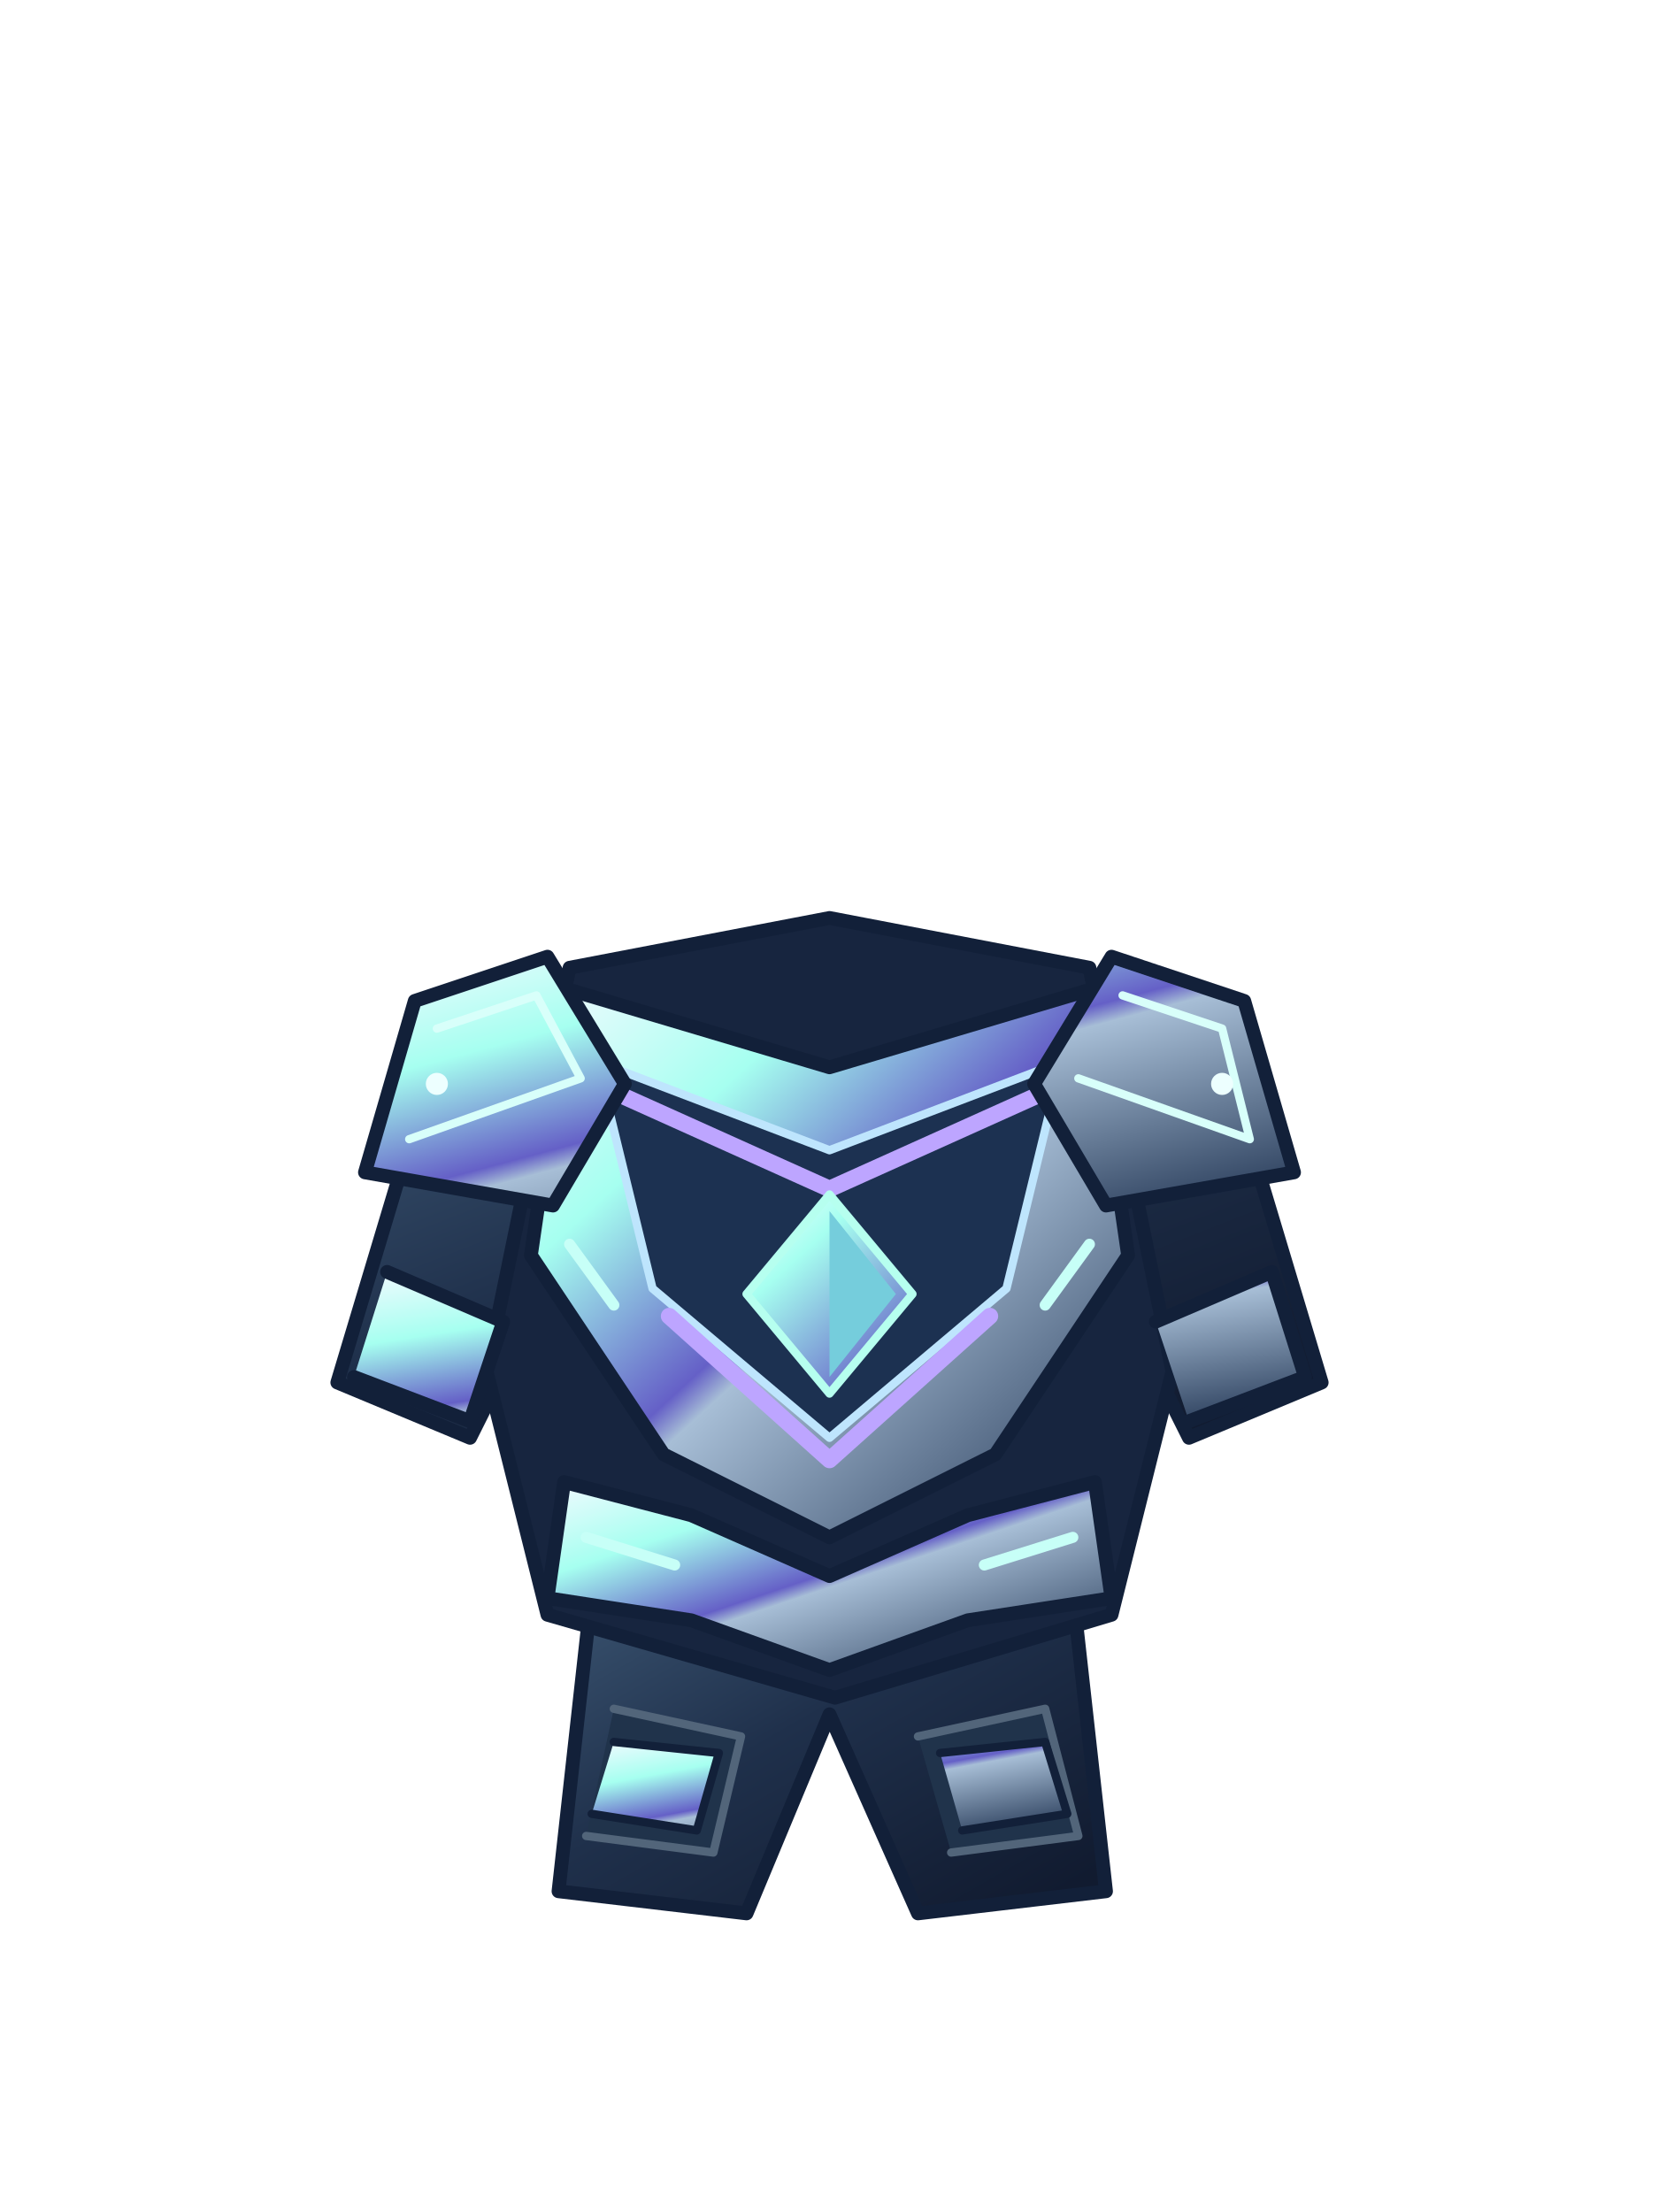
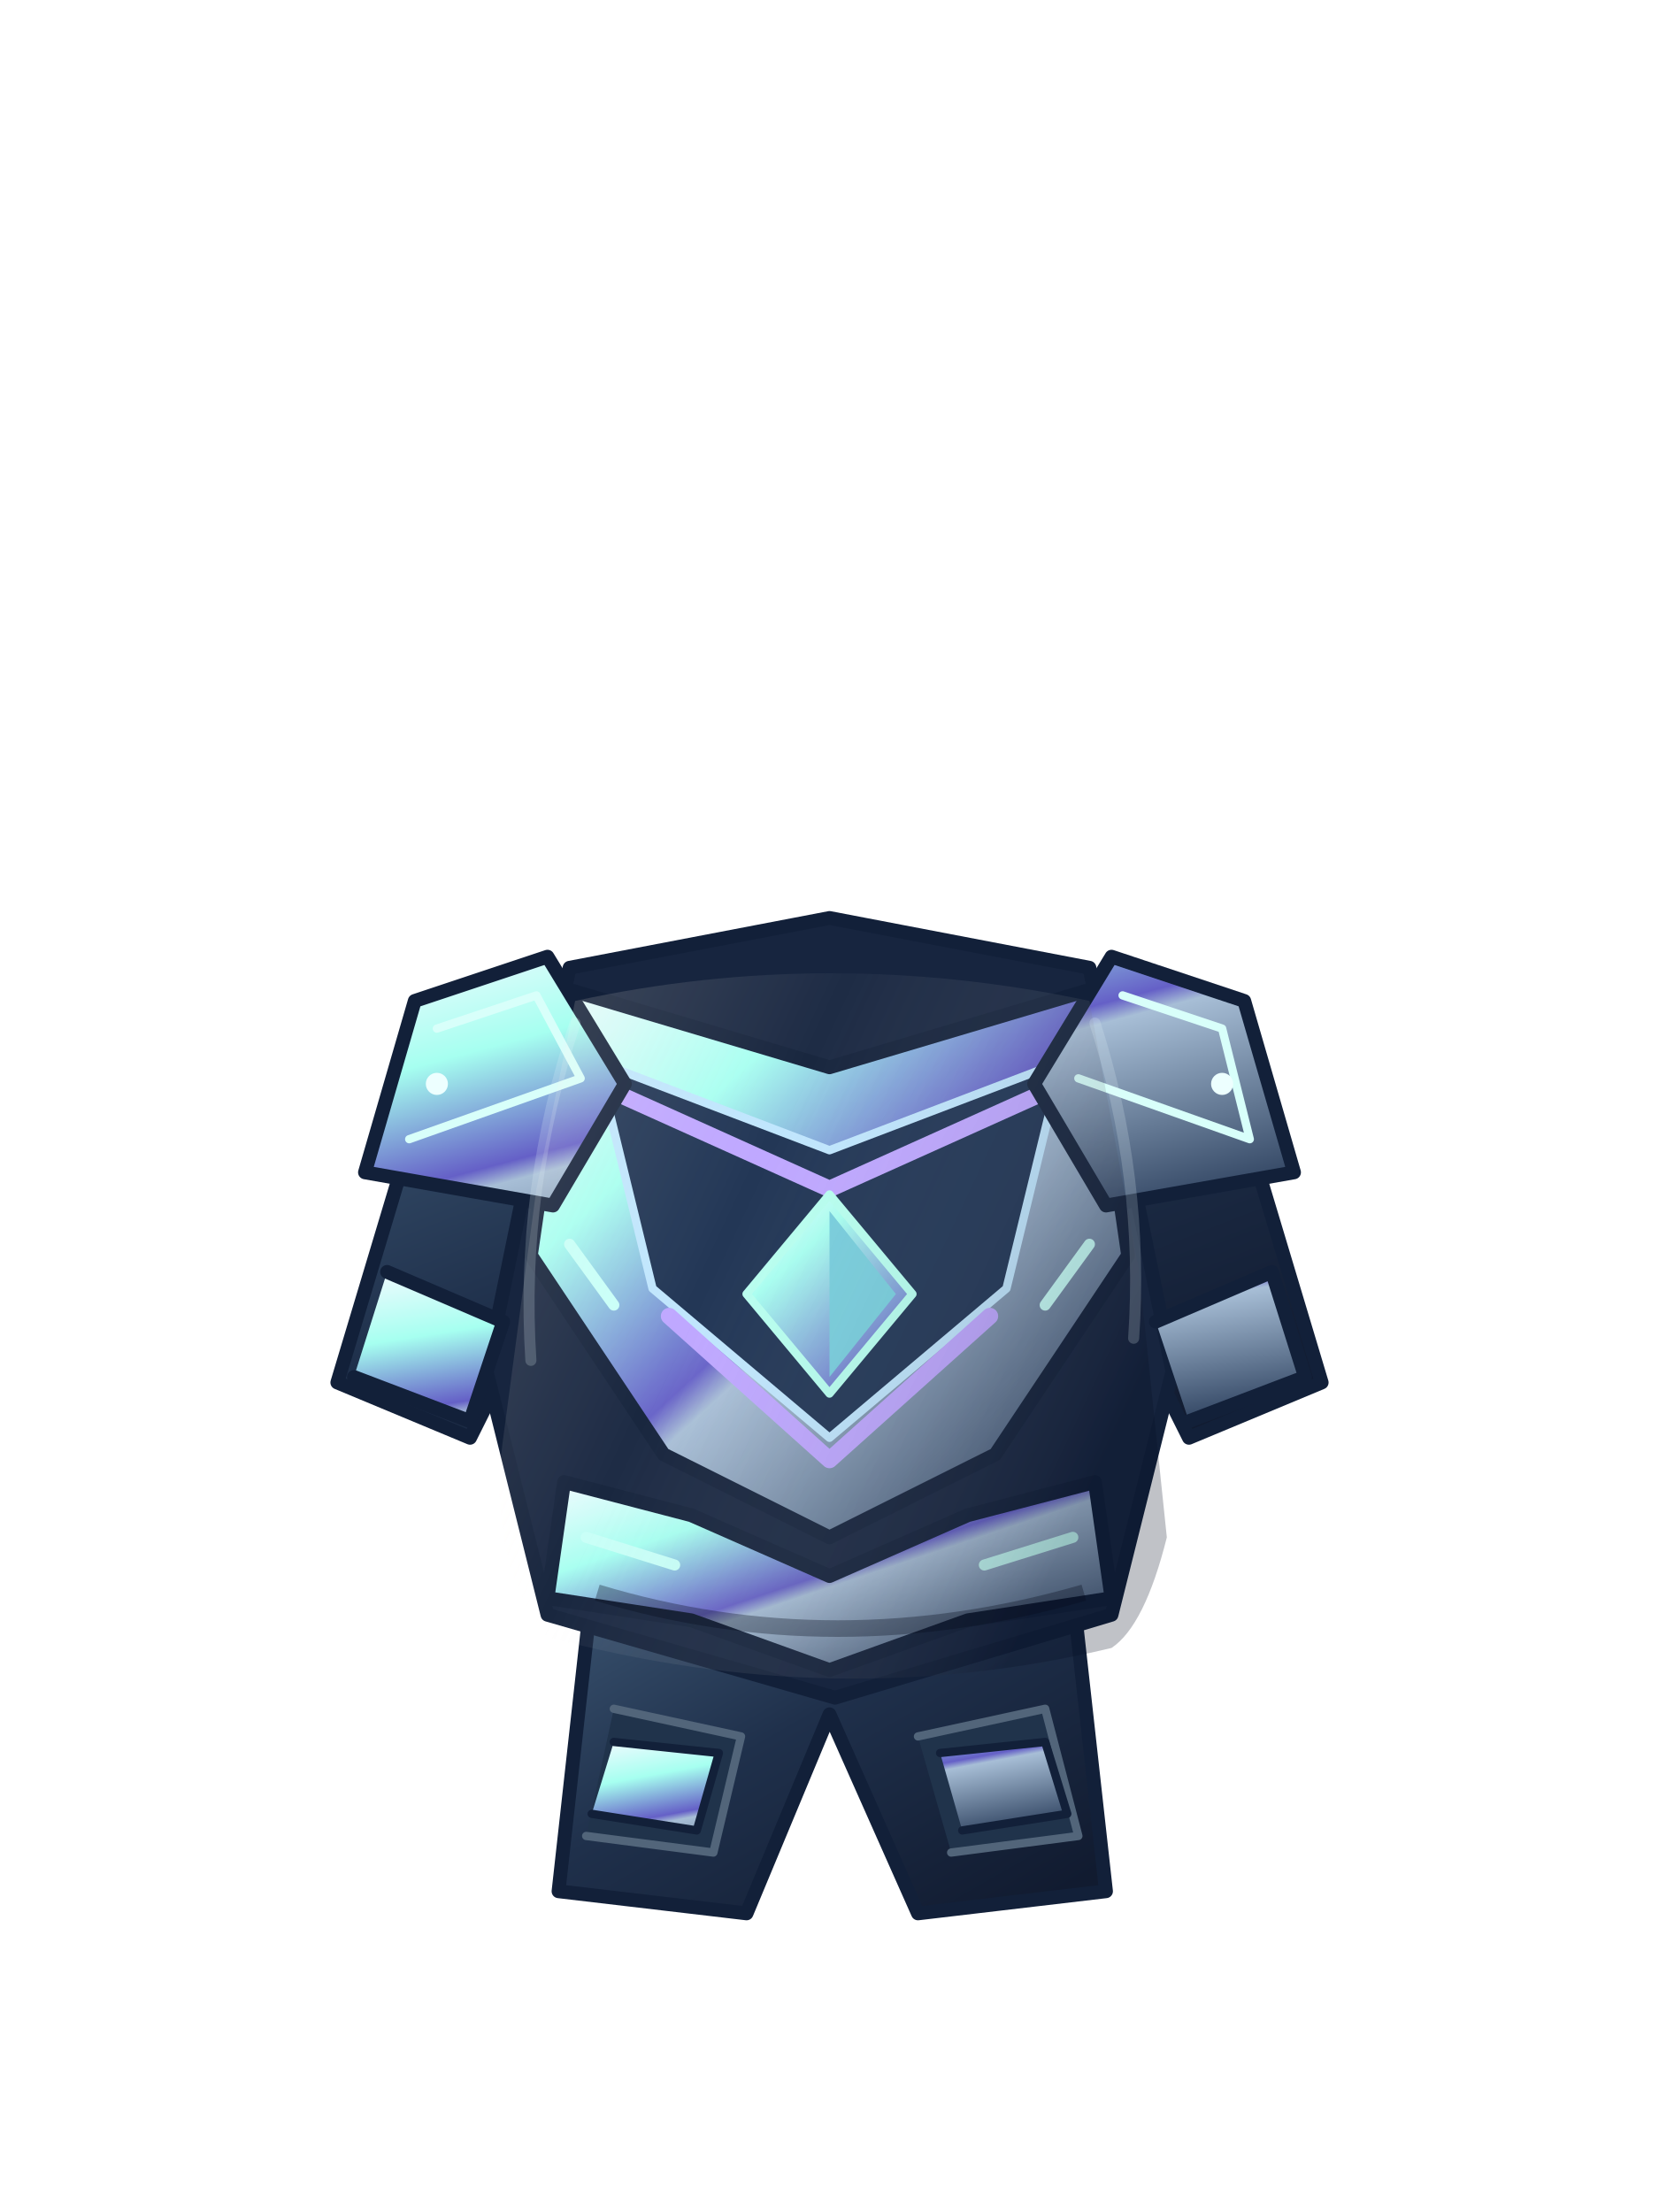
<svg xmlns="http://www.w3.org/2000/svg" viewBox="0 0 300 400">
  <defs>
    <linearGradient id="shell" x1="0" y1="0" x2="1" y2="1">
      <stop stop-color="#f3faff" />
      <stop offset=".25" stop-color="#a6fff0" />
      <stop offset=".49" stop-color="#6560c7" />
      <stop offset=".53" stop-color="#a7bed6" />
      <stop offset="1" stop-color="#213452" />
    </linearGradient>
    <linearGradient id="cloth" x1="0" y1="0" x2=".85" y2="1">
      <stop stop-color="#405b78" />
      <stop offset=".5" stop-color="#1f304b" />
      <stop offset="1" stop-color="#111b30" />
    </linearGradient>
    <linearGradient id="accent" x1="0" y1="0" x2=".75" y2="1">
      <stop stop-color="#f7ffff" />
      <stop offset=".35" stop-color="#a6fff0" />
      <stop offset="1" stop-color="#6560c7" />
    </linearGradient>
    <linearGradient id="lens" x1="0" y1="0" x2=".8" y2="1">
      <stop stop-color="#a6fff0" />
      <stop offset=".4" stop-color="#456d9f" />
      <stop offset=".5" stop-color="#21335e" />
      <stop offset="1" stop-color="#14213c" />
    </linearGradient>
  </defs>
  <g stroke="#122039" stroke-width="2.5" stroke-linejoin="round" stroke-linecap="round">
    <path d="M108 279L193 279L200 342L166 346L150 310L135 346L101 342Z" fill="url(#cloth)" />
    <path d="M111 309l23 5-5 21-23-3m60-18 23-5 6 23-23 3" fill="#20334b" stroke="#52657a" stroke-width="1.5" />
    <path d="M98 178L79 190L61 250L85 260L109 212M202 178L221 190L239 250L215 260L191 212" fill="url(#cloth)" />
    <path d="M103 175L150 166L197 175L212 248L201 292L151 307L99 292L88 248Z" fill="#17253f" />
    <path d="M103 179L150 193L197 179L204 227L180 263L150 278L120 263L96 227Z" fill="url(#shell)" />
    <path d="M108 192L150 208L192 192L182 233L150 260L118 233Z" fill="#1c3151" stroke="#bee5fd" stroke-width="1.5" />
    <path d="M110 197L150 215L190 197M121 238L150 264L179 238" fill="none" stroke="#bda5ff" stroke-width="3" />
    <path d="M150 216L165 234L150 252L135 234Z" fill="url(#accent)" stroke="#b6ffef" stroke-width="1.5" />
    <path d="M150 219V249L162 234Z" fill="#75cddc" stroke="none" />
    <path d="M99 173L75 181L66 212L100 218L113 196ZM201 173L225 181L234 212L200 218L187 196Z" fill="url(#shell)" />
    <path d="M79 186l18-6 8 15-31 11m129-26 18 6 5 20-31-11" fill="none" stroke="#d8fffa" stroke-width="1.5" />
    <path d="M70 230l21 9-6 18-21-8m145-10 21-9 6 19-21 8" fill="url(#shell)" />
    <path d="M102 268L125 274L150 285L175 274L198 268L201 289L175 293L150 302L125 293L99 289Z" fill="url(#shell)" />
    <path d="M111 315l19 2-4 14-19-3m63-11 19-2 4 13-19 3" fill="url(#shell)" stroke-width="1.5" />
    <path d="M103 225l8 11m78 0 8-11M106 278l16 5m56 0 16-5" stroke="#c7fff7" stroke-width="2" />
    <circle cx="79" cy="196" r="2" fill="#edffff" stroke="none" />
    <circle cx="221" cy="196" r="2" fill="#edffff" stroke="none" />
  </g>
+   <defs>
+     <linearGradient id="wardrobe-satin" x1="0" y1="0" x2="1" y2=".5">
+       <stop stop-color="#fff2dd" stop-opacity=".19" />
+       <stop offset=".42" stop-color="#fff" stop-opacity=".03" />
+       <stop offset="1" stop-color="#050c20" stop-opacity=".25" />
+     </linearGradient>
+     <linearGradient id="wardrobe-fold">
+       <stop stop-color="#fff0e1" stop-opacity=".3" />
+       <stop offset=".4" stop-color="#fff" stop-opacity="0" />
+       <stop offset="1" stop-color="#080c26" stop-opacity=".3" />
+     </linearGradient>
+   </defs>
+   <g id="wardrobe-finish">
+     <path d="M104 181Q150 171 197 181L206 230L211 278Q207 294 201 298Q151 310 99 296Q88 282 91 260L97 215Z" fill="url(#wardrobe-satin)" />
+     <path d="M104 185Q94 215 96 246M198 185Q207 213 205 242" fill="none" stroke="#e9f5fa" stroke-opacity=".2" stroke-width="2" stroke-linecap="round" />
+     <path d="M108 288Q151 301 196 288" fill="none" stroke="#050b19" stroke-opacity=".32" stroke-width="3" />
+   </g>
</svg>
